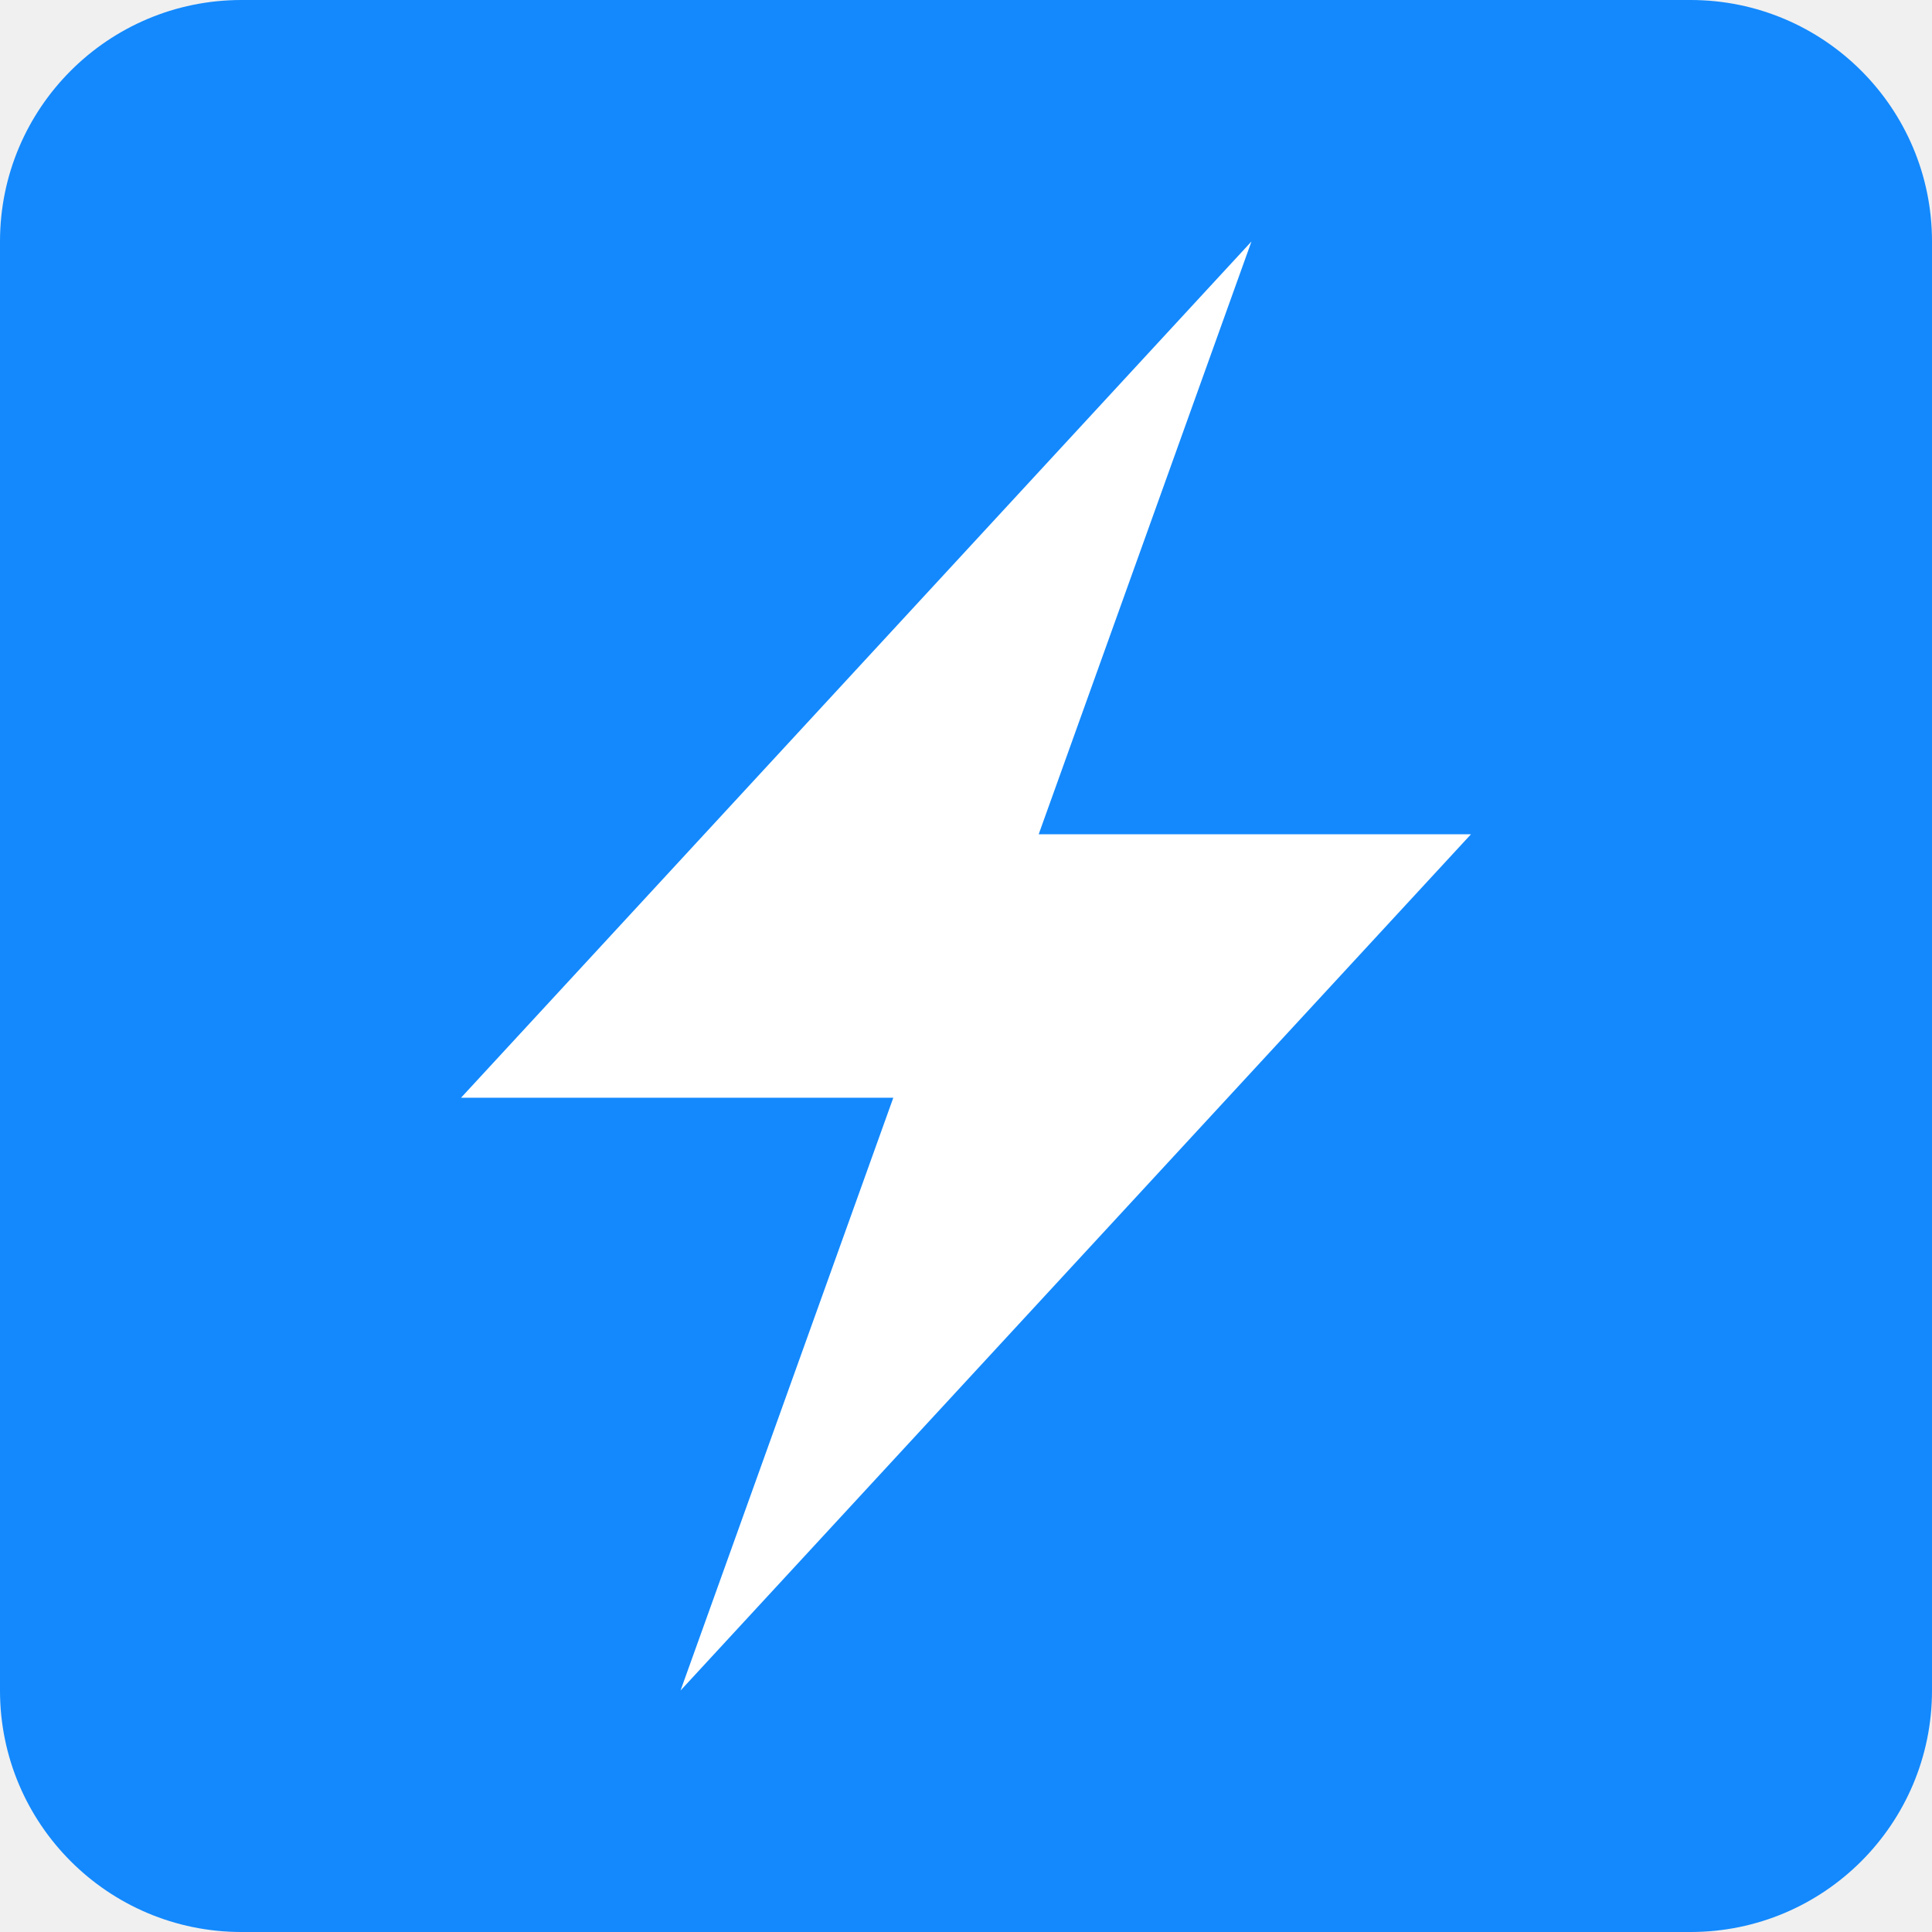
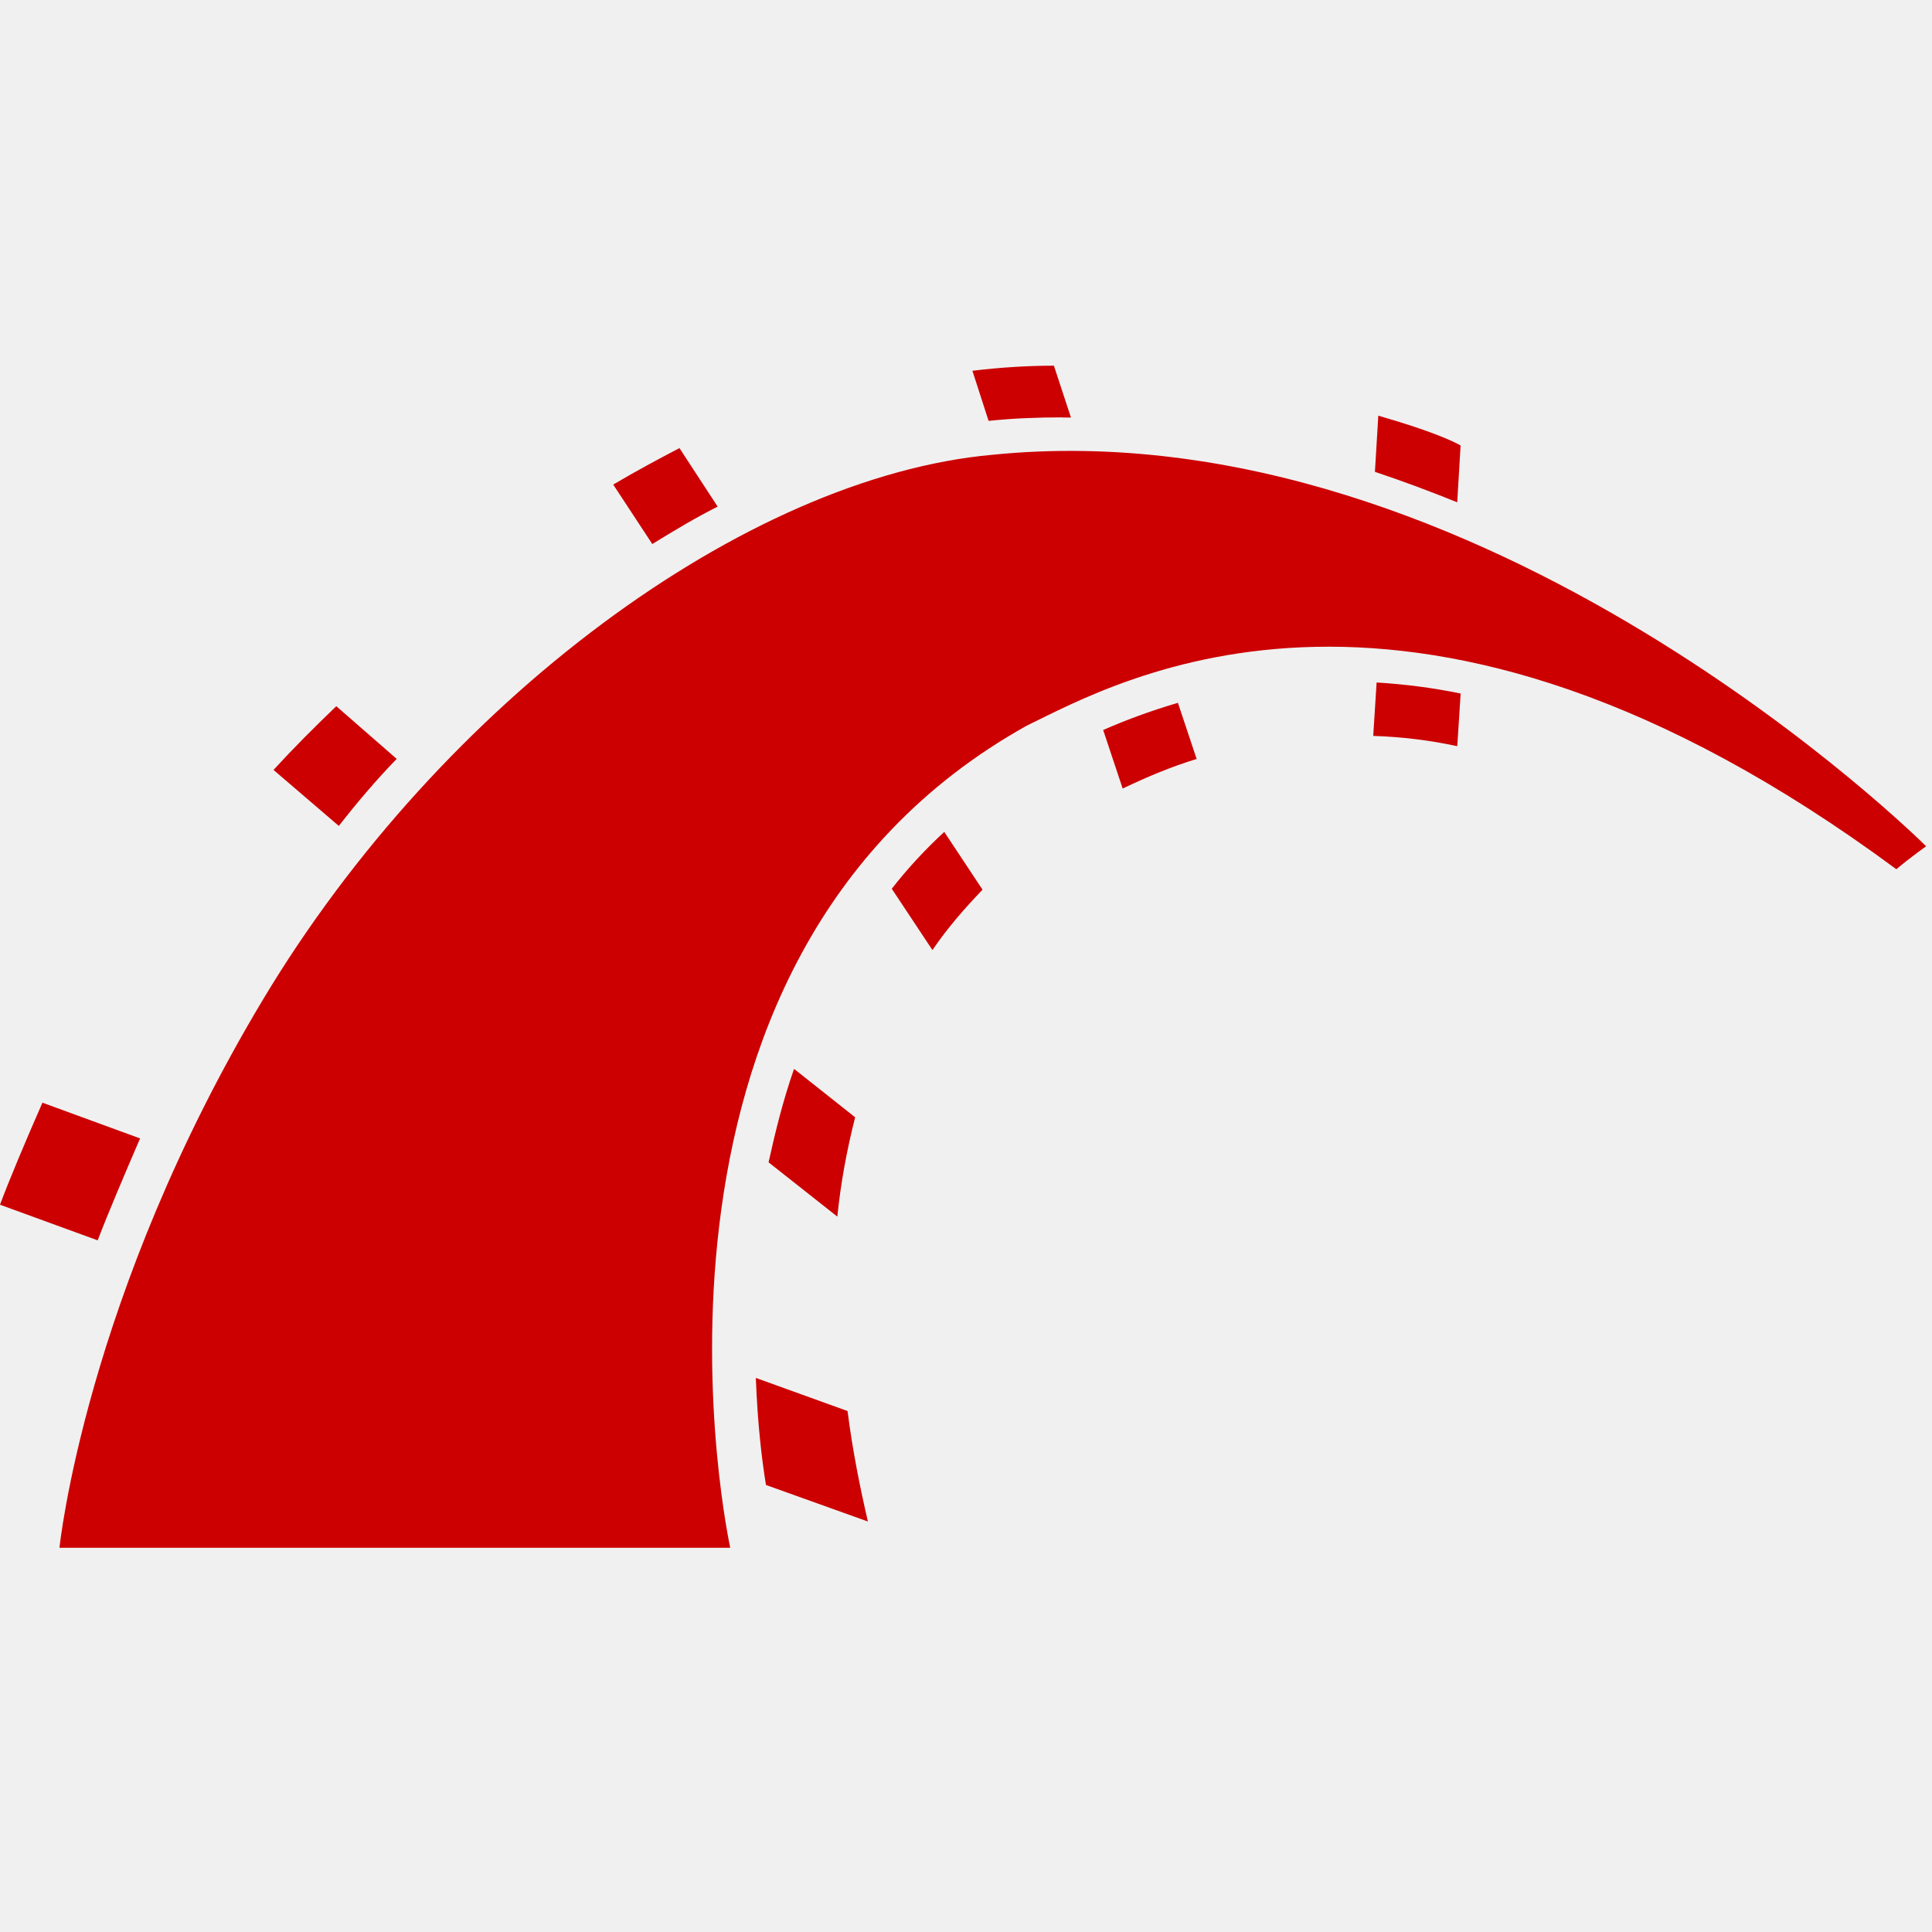
- <svg xmlns="http://www.w3.org/2000/svg" viewBox="0 0 16 16" width="16" height="16">
-   <rect width="16" height="16" rx="2" fill="#1389fd" />
-   <path d="M7.398 9.091h-3.58L10.364 2 8.602 6.909h3.58L5.636 14l1.762-4.909Z" fill="#fff" />
+ <svg xmlns="http://www.w3.org/2000/svg" width="800px" height="800px" viewBox="0 -6 32 32">
+   <g fill="none" fill-rule="evenodd">
+     <path d="M0-6h32v32H0z" />
+     <path fill="#c00" fill-rule="nonzero" d="M.985 19.636s.422-4.163 3.375-9.087c2.954-4.924 7.99-8.65 12.083-9.017 8.144-.816 15.46 6.485 15.46 6.485s-.24.168-.494.38C23.42 2.49 18.54 5.274 17.005 6.02c-7.033 3.925-4.91 13.616-4.91 13.616H.987zM24.137 2.32c-.45-.182-.9-.35-1.364-.505l.056-.93c.885.254 1.237.423 1.363.493l-.056.943zM22.8 5.304c.45.028.915.084 1.393.183l-.056.872c-.464-.1-.928-.155-1.392-.17l.056-.885zM17.597.913c-.407 0-.815.015-1.223.058l-.268-.83c.465-.056.915-.084 1.35-.084l.282.858h-.14zm.676 5.178c.35-.154.76-.31 1.237-.45l.31.93c-.41.125-.817.294-1.225.49l-.323-.97zm-6.386-3.7c-.366.184-.718.395-1.083.62l-.647-.985c.38-.225.745-.42 1.097-.604l.633.97zm2.883 6.33c.252-.323.548-.646.87-.942l.634.957c-.31.323-.59.647-.83 1L14.77 8.72zm-2.04 4.53c.112-.506.24-1.027.422-1.547l1.012.802c-.14.548-.24 1.097-.295 1.645l-1.14-.9zM6.57 6.57c-.34.35-.662.73-.958 1.11L4.53 6.752c.323-.352.674-.704 1.04-1.055l1 .872zm-4.25 6.286c-.224.52-.52 1.21-.702 1.688L0 13.954c.14-.38.436-1.084.703-1.69l1.618.592zm10.2 3.967l1.518.548c.084.663.21 1.28.337 1.83l-1.688-.605c-.07-.422-.14-1.027-.168-1.772z" />
+   </g>
</svg>
